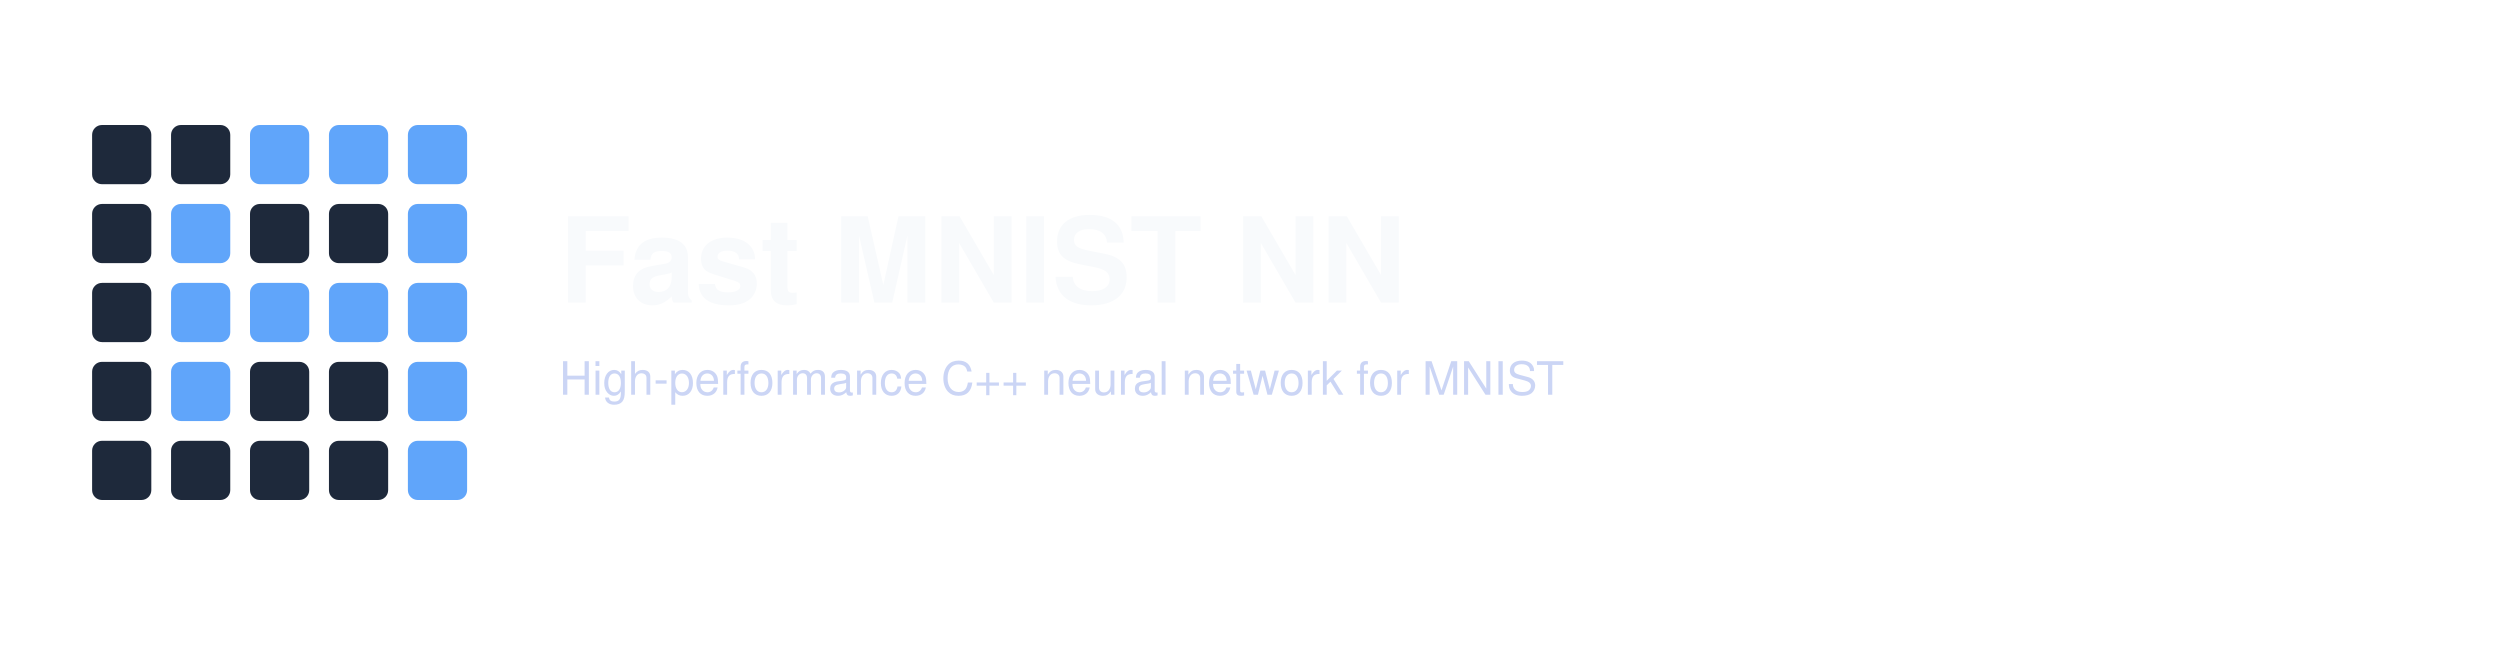
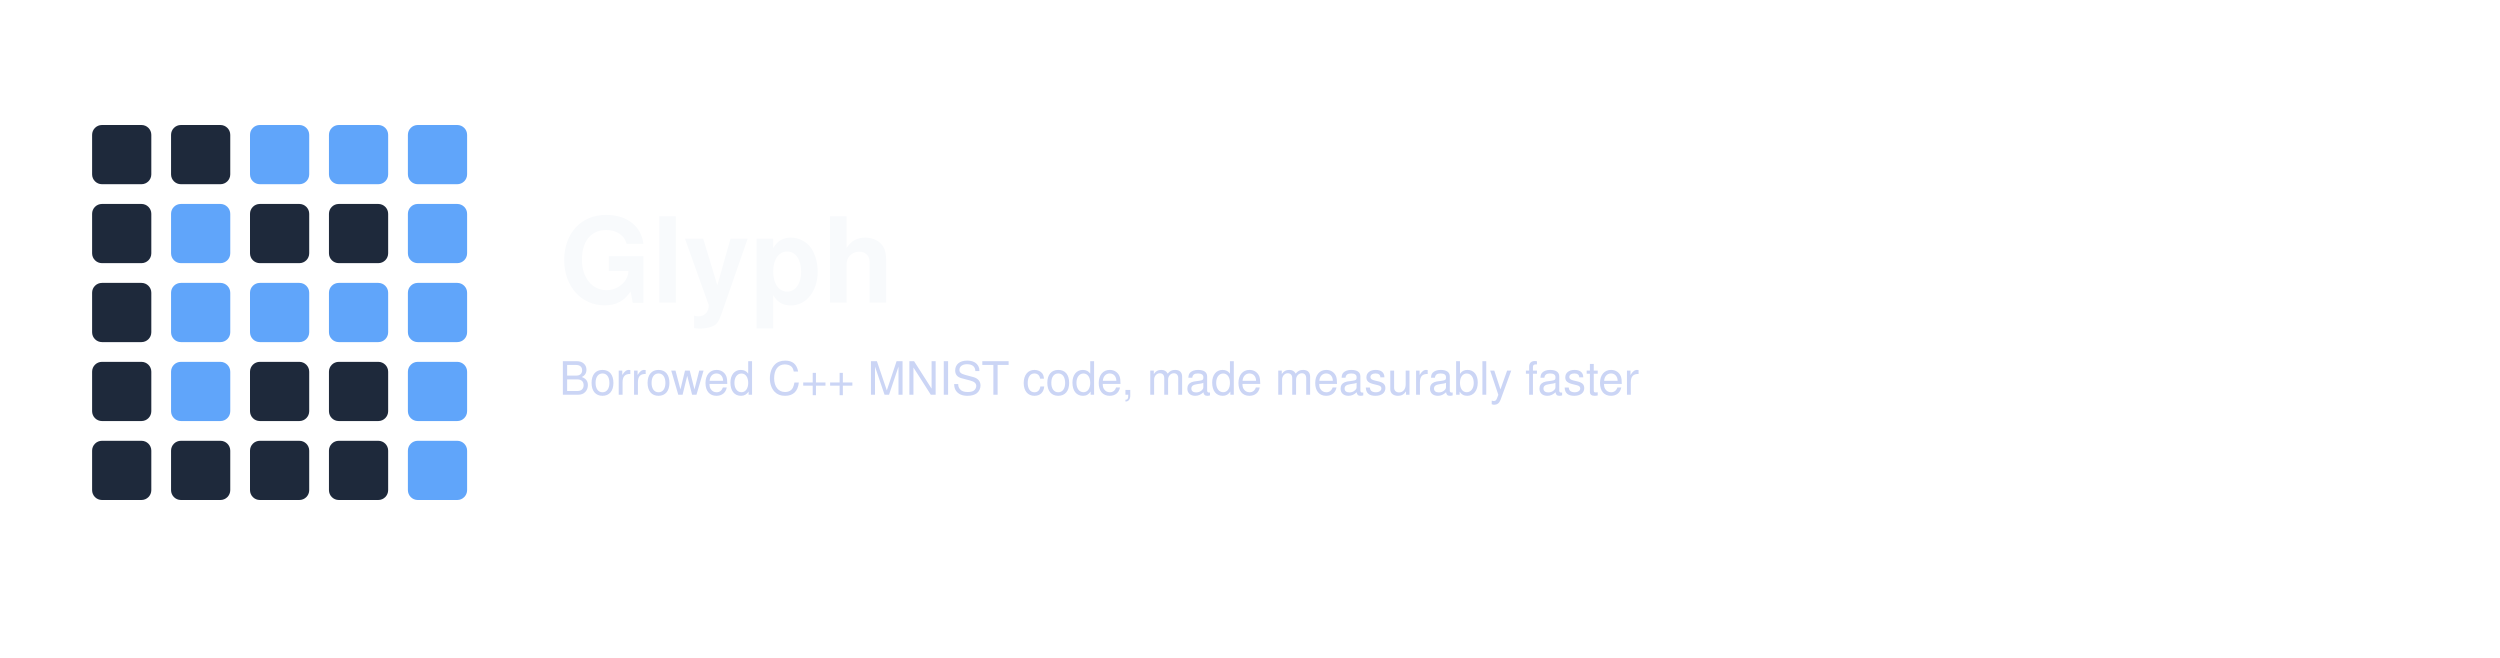
<svg xmlns="http://www.w3.org/2000/svg" width="760" height="200" viewBox="0 0 760 200">
  <defs>
    <style>
      .title { font: 700 36px "Avenir Next", "Avenir", "Segoe UI",
               "Helvetica", "Arial", sans-serif; fill: #f8fafc; }
      .subtitle { font: 500 14px "Avenir Next", "Avenir", "Segoe UI",
                  "Helvetica", "Arial", sans-serif; fill: #cbd5f5; }
    </style>
  </defs>
  <g transform="translate(28,38)">
    <rect x="0" y="0" width="18" height="18" rx="3" fill="#1e293b" />
    <rect x="24" y="0" width="18" height="18" rx="3" fill="#1e293b" />
    <rect x="48" y="0" width="18" height="18" rx="3" fill="#60a5fa" />
    <rect x="72" y="0" width="18" height="18" rx="3" fill="#60a5fa" />
    <rect x="96" y="0" width="18" height="18" rx="3" fill="#60a5fa" />
    <rect x="0" y="24" width="18" height="18" rx="3" fill="#1e293b" />
    <rect x="24" y="24" width="18" height="18" rx="3" fill="#60a5fa" />
    <rect x="48" y="24" width="18" height="18" rx="3" fill="#1e293b" />
    <rect x="72" y="24" width="18" height="18" rx="3" fill="#1e293b" />
    <rect x="96" y="24" width="18" height="18" rx="3" fill="#60a5fa" />
    <rect x="0" y="48" width="18" height="18" rx="3" fill="#1e293b" />
    <rect x="24" y="48" width="18" height="18" rx="3" fill="#60a5fa" />
    <rect x="48" y="48" width="18" height="18" rx="3" fill="#60a5fa" />
    <rect x="72" y="48" width="18" height="18" rx="3" fill="#60a5fa" />
    <rect x="96" y="48" width="18" height="18" rx="3" fill="#60a5fa" />
    <rect x="0" y="72" width="18" height="18" rx="3" fill="#1e293b" />
    <rect x="24" y="72" width="18" height="18" rx="3" fill="#60a5fa" />
    <rect x="48" y="72" width="18" height="18" rx="3" fill="#1e293b" />
    <rect x="72" y="72" width="18" height="18" rx="3" fill="#1e293b" />
    <rect x="96" y="72" width="18" height="18" rx="3" fill="#60a5fa" />
    <rect x="0" y="96" width="18" height="18" rx="3" fill="#1e293b" />
    <rect x="24" y="96" width="18" height="18" rx="3" fill="#1e293b" />
    <rect x="48" y="96" width="18" height="18" rx="3" fill="#1e293b" />
    <rect x="72" y="96" width="18" height="18" rx="3" fill="#1e293b" />
    <rect x="96" y="96" width="18" height="18" rx="3" fill="#60a5fa" />
  </g>
-   <text x="170" y="92" class="title">Fast MNIST NN</text>
+   <text x="170" y="92" class="title">Glyph</text>
  <text x="170" y="120" class="subtitle">
-     High-performance C++ neural network for MNIST
+     Borrowed C++ MNIST code, made measurably faster
  </text>
</svg>
